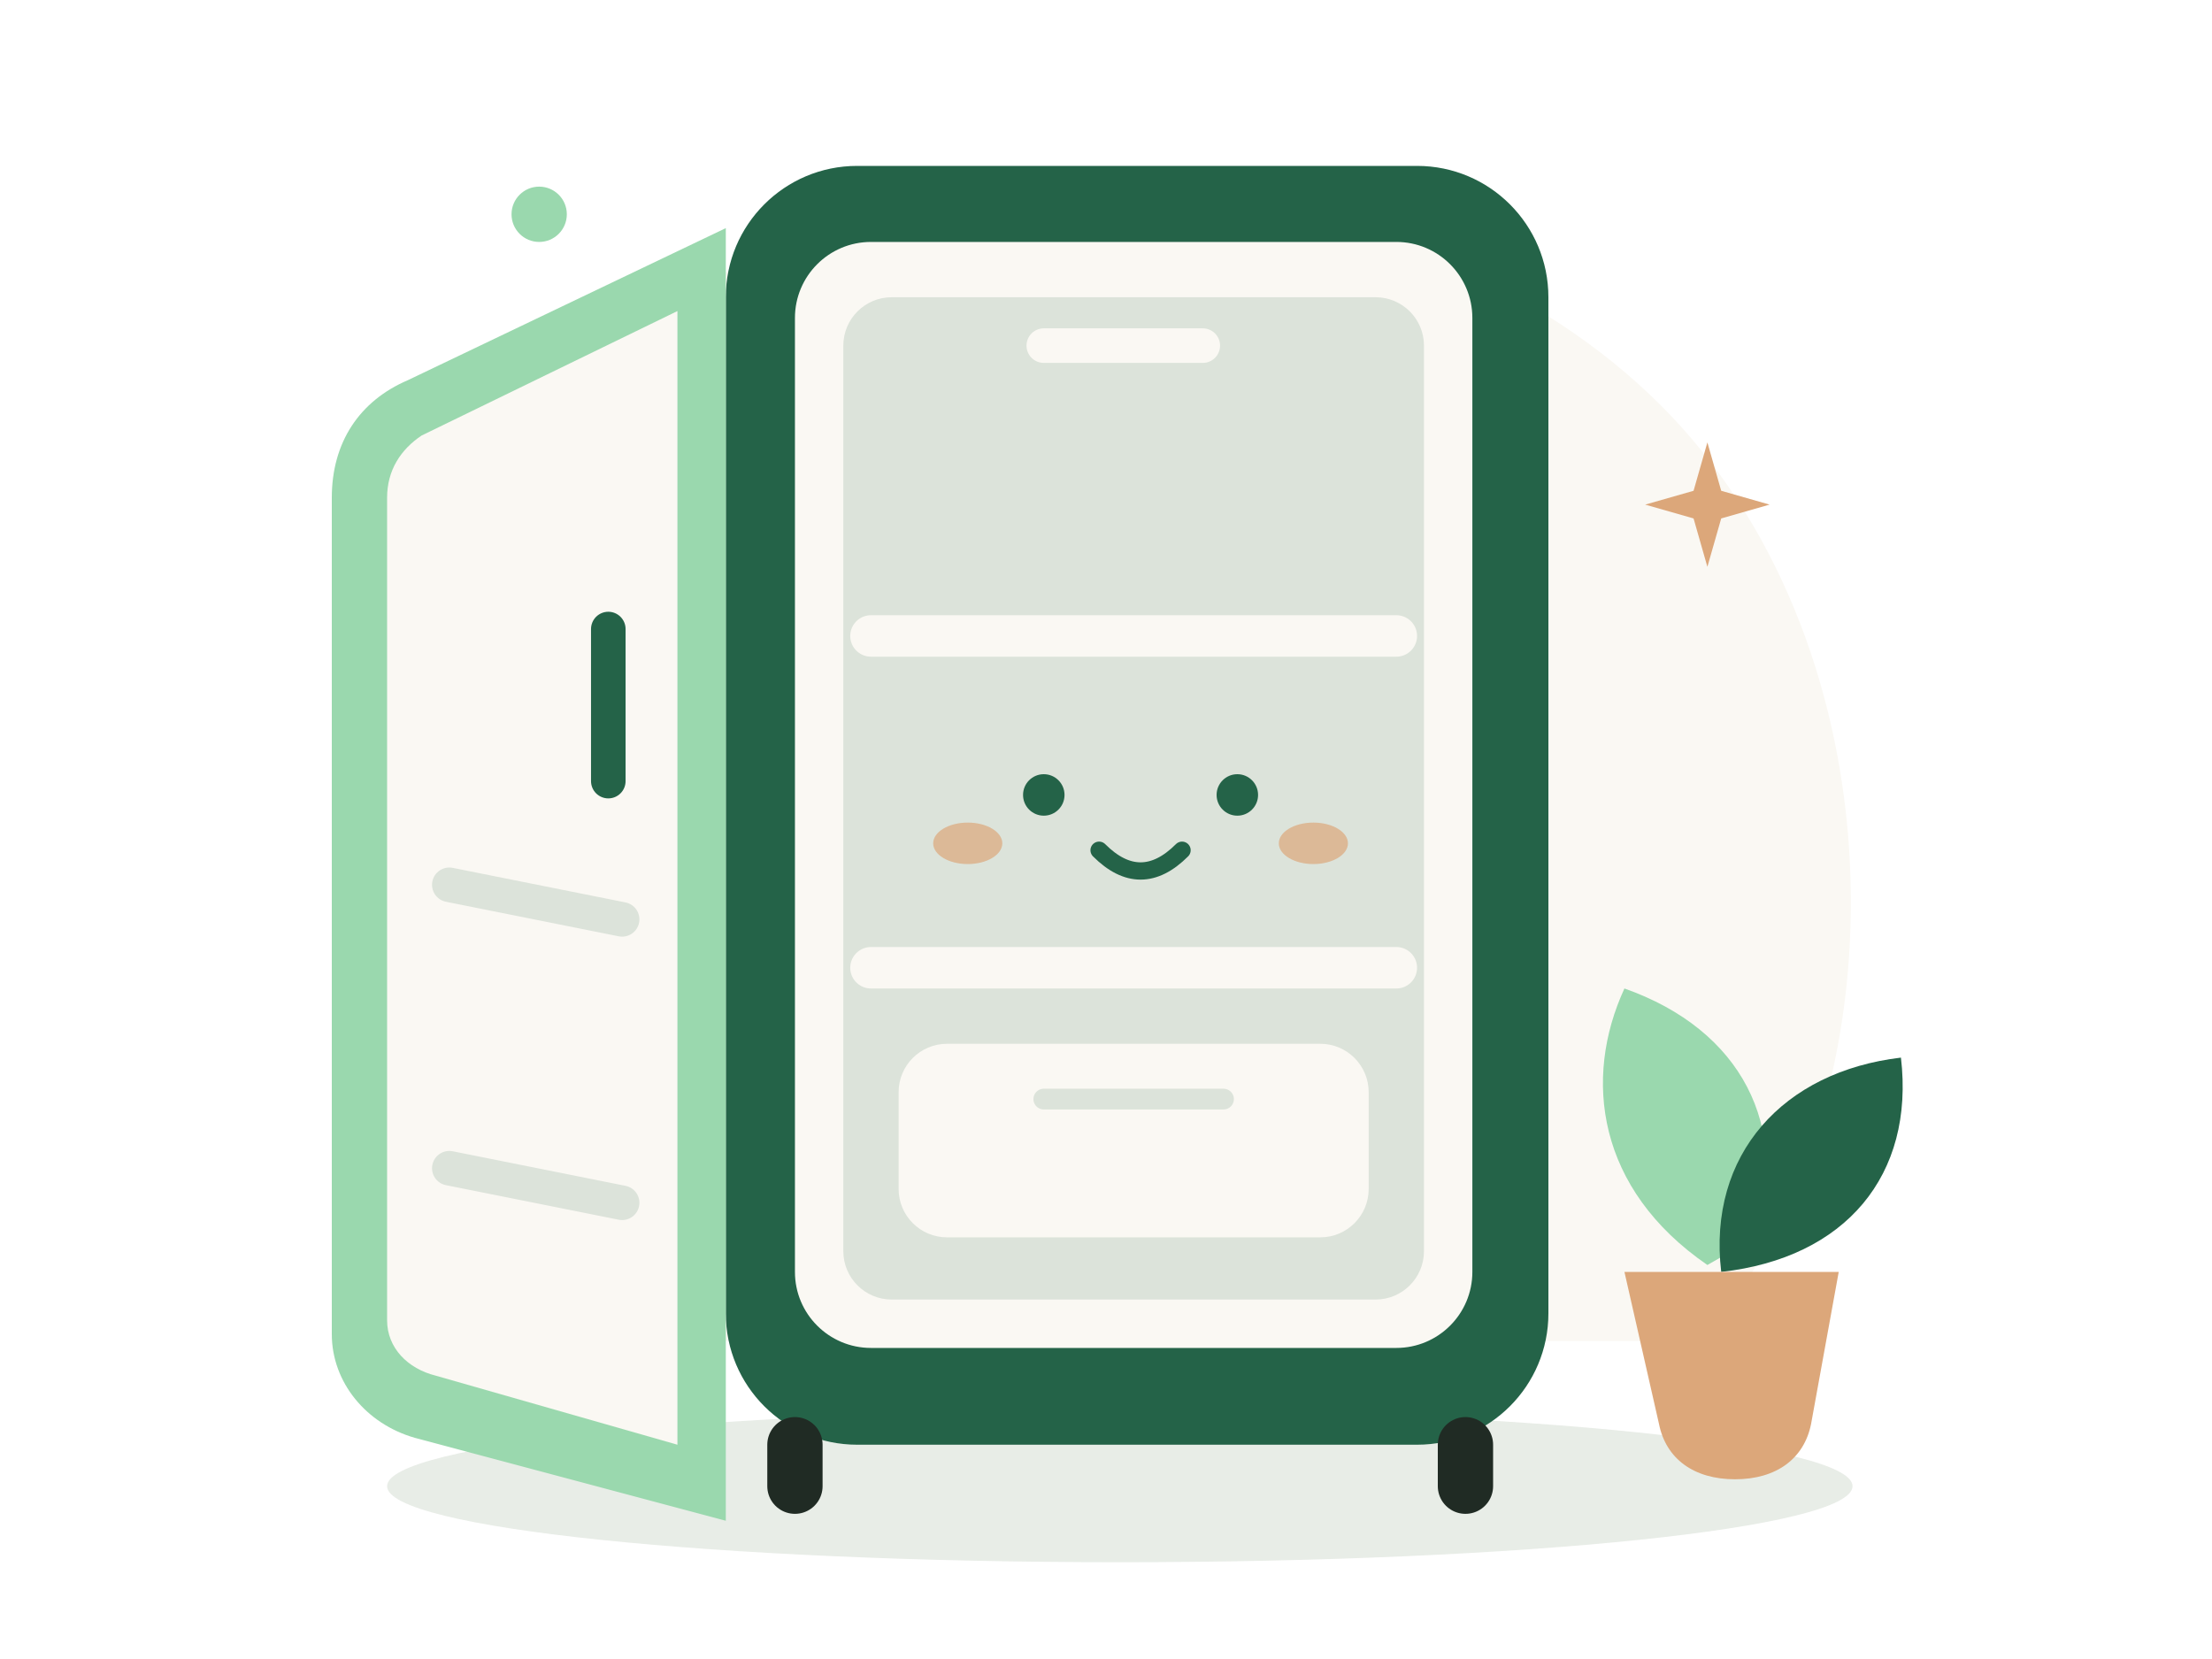
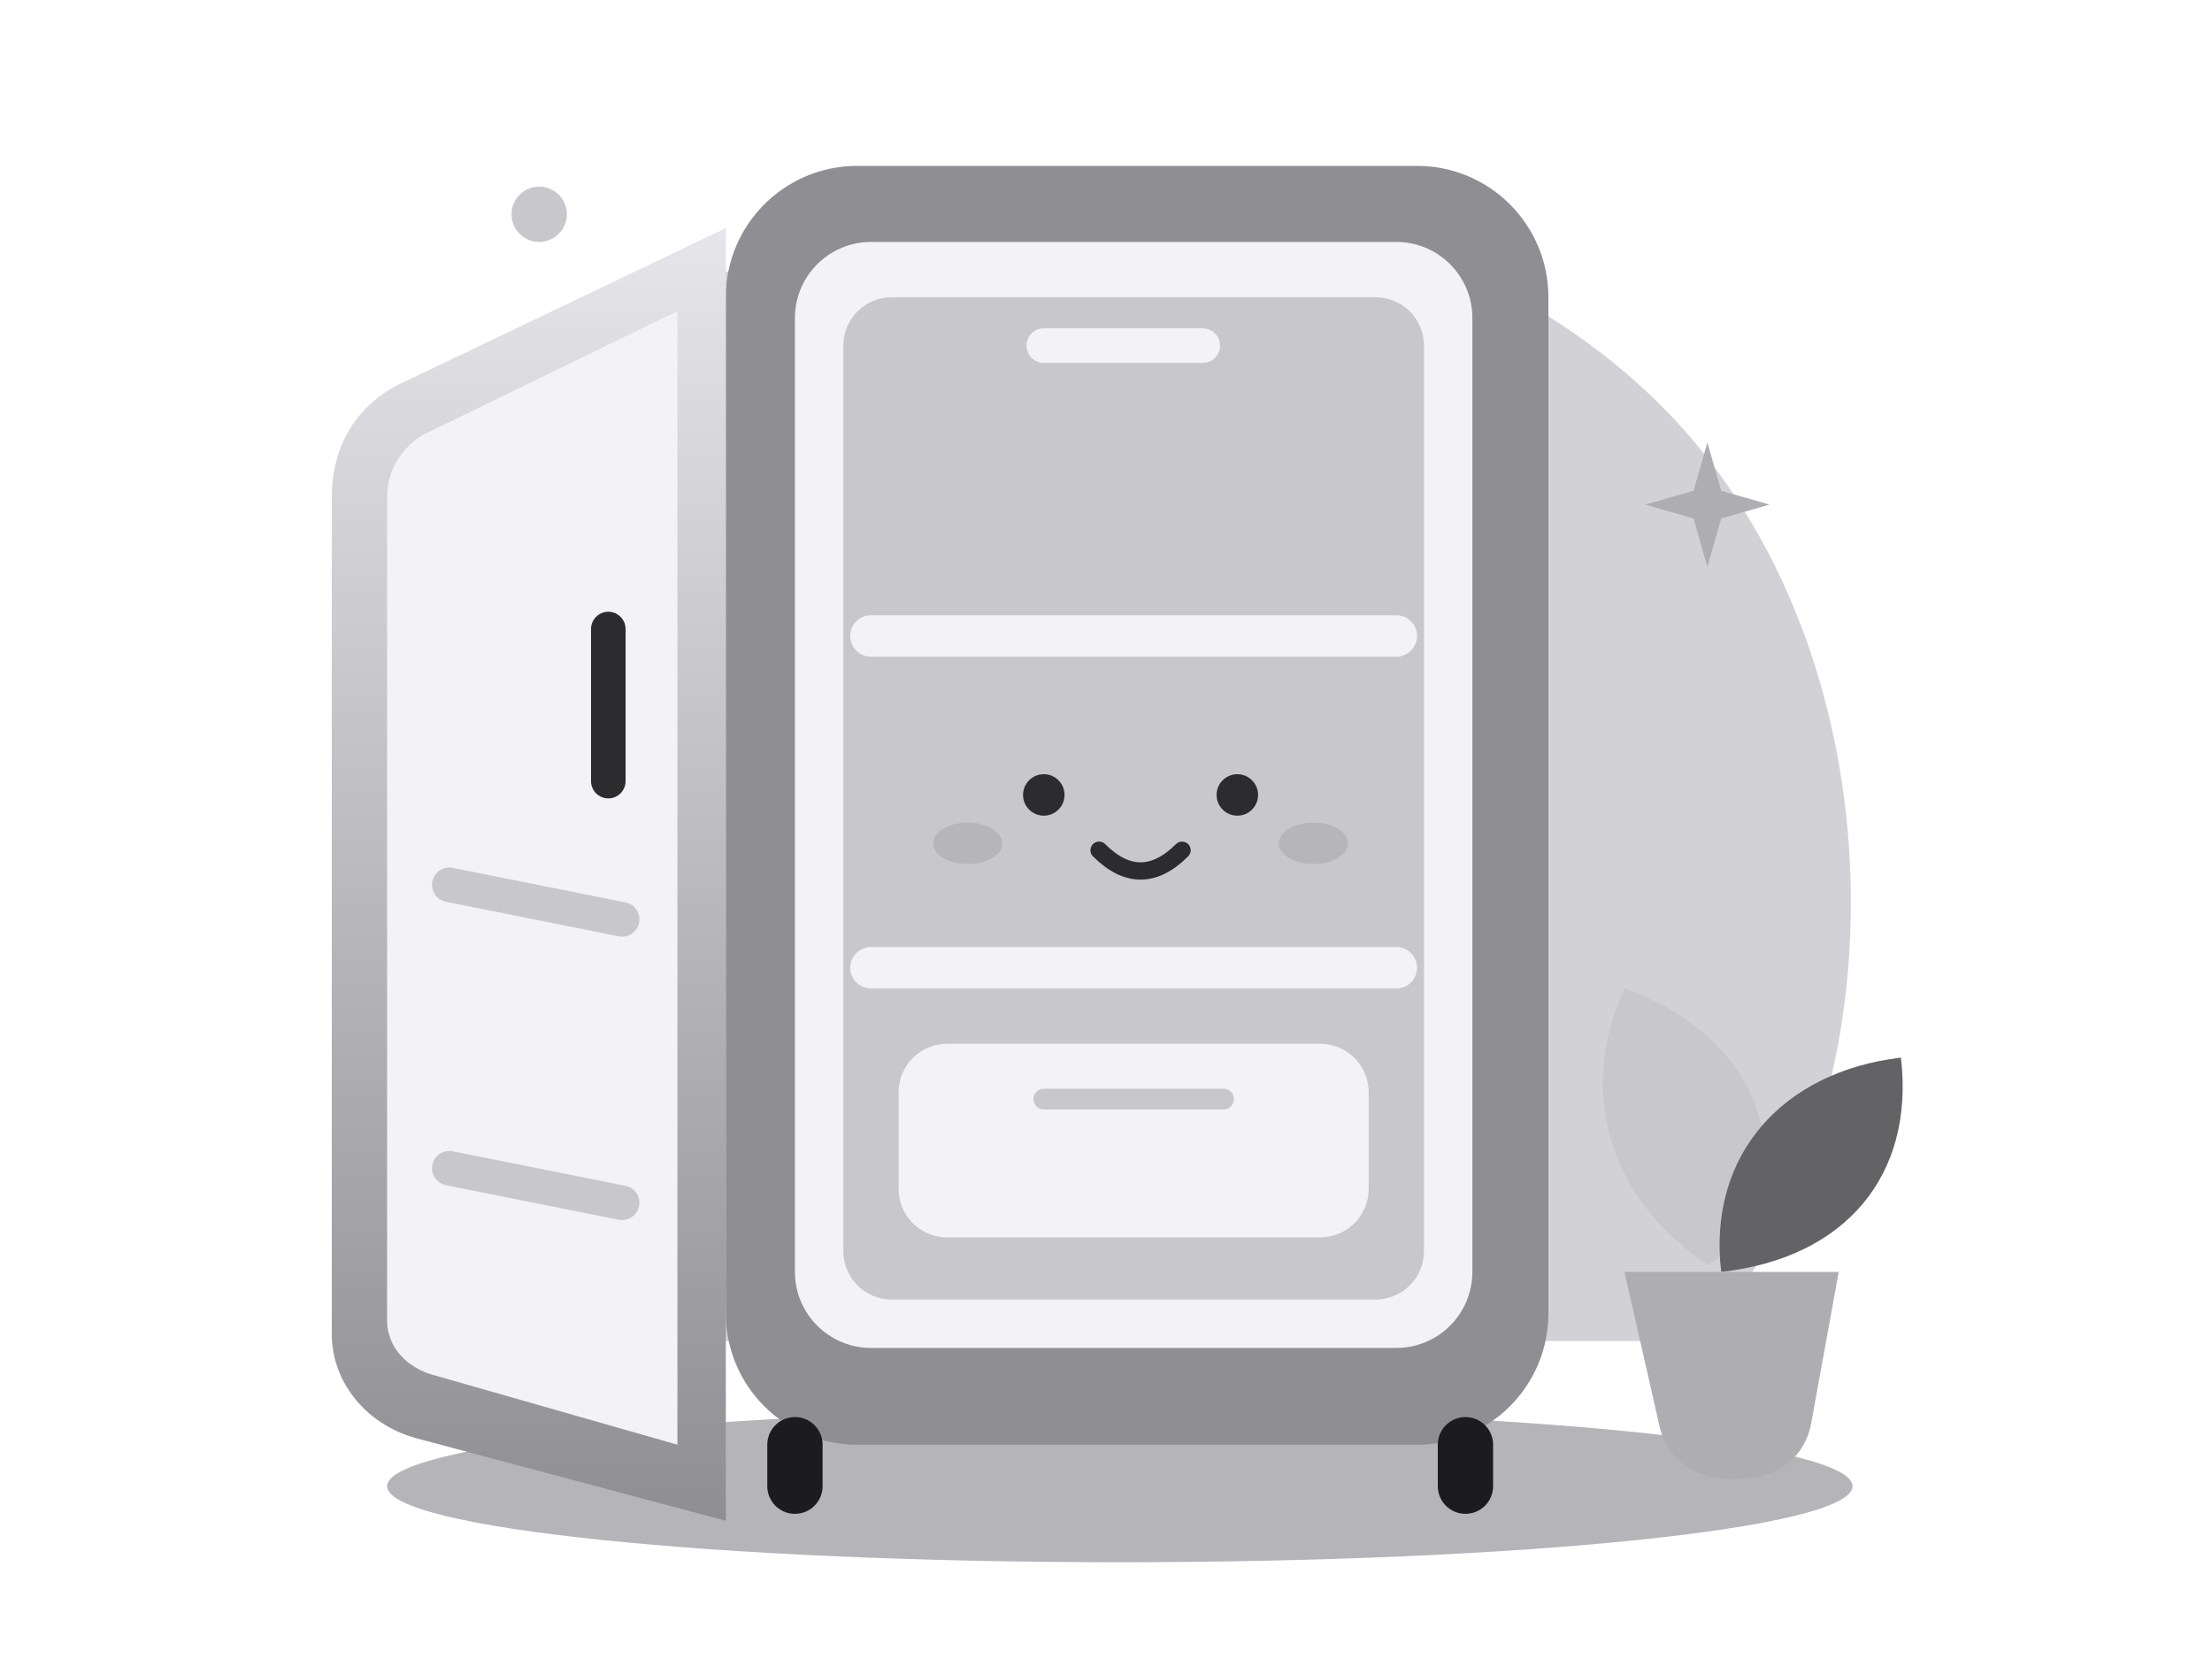
<svg xmlns="http://www.w3.org/2000/svg" width="320" height="240" viewBox="0 0 320 240">
-   <ellipse cx="162" cy="215" rx="106" ry="11" fill="#DCE3DA" opacity=".65" />
-   <path d="M67 153c-20-37-1-97 43-116 43-19 106-9 136 28s28 98 0 129H86Z" fill="#FAF8F3" />
-   <rect x="105" y="24" width="119" height="185" rx="19" fill="#246348" />
-   <rect x="115" y="35" width="98" height="160" rx="11" fill="#FAF8F3" />
-   <rect x="122" y="43" width="84" height="145" rx="7" fill="#DCE3DA" />
-   <path d="M126 92h76m-76 48h76" stroke="#FAF8F3" stroke-width="6" stroke-linecap="round" />
-   <path d="M151 50h23" stroke="#FAF8F3" stroke-width="5" stroke-linecap="round" />
-   <rect x="130" y="151" width="68" height="28" rx="7" fill="#FAF8F3" />
-   <path d="M151 159h26" stroke="#DCE3DA" stroke-width="3" stroke-linecap="round" />
-   <path d="M105 33 59 55c-7 3-11 9-11 17v121c0 7 5 13 12 15l45 12Z" fill="#9AD8AE" />
-   <path d="m98 45-37 18c-3 2-5 5-5 9v119c0 4 3 7 7 8l35 10Z" fill="#FAF8F3" />
-   <path d="m65 128 25 5m-25 36 25 5" stroke="#DCE3DA" stroke-width="5" stroke-linecap="round" />
-   <path d="M88 91v22" stroke="#246348" stroke-width="5" stroke-linecap="round" />
-   <circle cx="151" cy="115" r="3" fill="#246348" />
-   <circle cx="179" cy="115" r="3" fill="#246348" />
-   <path d="M159 123q6 6 12 0" fill="none" stroke="#246348" stroke-width="2.5" stroke-linecap="round" />
-   <ellipse cx="140" cy="122" rx="5" ry="3" fill="#DCA77A" opacity=".7" />
-   <ellipse cx="190" cy="122" rx="5" ry="3" fill="#DCA77A" opacity=".7" />
-   <path d="M115 209v6m97-6v6" stroke="#202B24" stroke-width="8" stroke-linecap="round" />
-   <path d="M247 183c-16-11-18-27-12-40 17 6 24 20 19 36" fill="#9AD8AE" />
-   <path d="M249 184c-2-17 9-29 26-31 2 17-8 29-26 31Z" fill="#246348" />
-   <path d="M235 184h31l-4 22c-1 5-5 8-11 8s-10-3-11-8Z" fill="#DCA77A" />
-   <path d="m247 64 2 7 7 2-7 2-2 7-2-7-7-2 7-2Z" fill="#DCA77A" />
-   <circle cx="78" cy="31" r="4" fill="#9AD8AE" />
+   <defs>
+     <linearGradient id="empty-fridge-silver" x1="0" y1="0" x2="0" y2="1">
+       <stop offset="0" stop-color="#E5E5EA" />
+       <stop offset="1" stop-color="#8E8E93" />
+     </linearGradient>
+   </defs>
+   <ellipse cx="162" cy="215" rx="106" ry="11" fill="#8E8E93" opacity=".65" />
+   <path d="M67 153c-20-37-1-97 43-116 43-19 106-9 136 28s28 98 0 129H86Z" fill="#D1D1D6" />
+   <rect x="105" y="24" width="119" height="185" rx="19" fill="#8E8E93" />
+   <rect x="115" y="35" width="98" height="160" rx="11" fill="#F2F2F7" />
+   <rect x="122" y="43" width="84" height="145" rx="7" fill="#C7C7CC" />
+   <path d="M126 92h76m-76 48h76" stroke="#F2F2F7" stroke-width="6" stroke-linecap="round" />
+   <path d="M151 50h23" stroke="#F2F2F7" stroke-width="5" stroke-linecap="round" />
+   <rect x="130" y="151" width="68" height="28" rx="7" fill="#F2F2F7" />
+   <path d="M151 159h26" stroke="#C7C7CC" stroke-width="3" stroke-linecap="round" />
+   <path d="M105 33 59 55c-7 3-11 9-11 17v121c0 7 5 13 12 15l45 12Z" fill="url(#empty-fridge-silver)" />
+   <path d="m98 45-37 18c-3 2-5 5-5 9v119c0 4 3 7 7 8l35 10Z" fill="#F2F2F7" />
+   <path d="m65 128 25 5m-25 36 25 5" stroke="#C7C7CC" stroke-width="5" stroke-linecap="round" />
+   <path d="M88 91v22" stroke="#2C2C2E" stroke-width="5" stroke-linecap="round" />
+   <circle cx="151" cy="115" r="3" fill="#2C2C2E" />
+   <circle cx="179" cy="115" r="3" fill="#2C2C2E" />
+   <path d="M159 123q6 6 12 0" fill="none" stroke="#2C2C2E" stroke-width="2.5" stroke-linecap="round" />
+   <ellipse cx="140" cy="122" rx="5" ry="3" fill="#AEAEB2" opacity=".7" />
+   <ellipse cx="190" cy="122" rx="5" ry="3" fill="#AEAEB2" opacity=".7" />
+   <path d="M115 209v6m97-6v6" stroke="#1C1C1E" stroke-width="8" stroke-linecap="round" />
+   <path d="M247 183c-16-11-18-27-12-40 17 6 24 20 19 36" fill="#C7C7CC" />
+   <path d="M249 184c-2-17 9-29 26-31 2 17-8 29-26 31Z" fill="#636366" />
+   <path d="M235 184h31l-4 22c-1 5-5 8-11 8s-10-3-11-8Z" fill="#AEAEB2" />
+   <path d="m247 64 2 7 7 2-7 2-2 7-2-7-7-2 7-2Z" fill="#AEAEB2" />
+   <circle cx="78" cy="31" r="4" fill="#C7C7CC" />
</svg>
